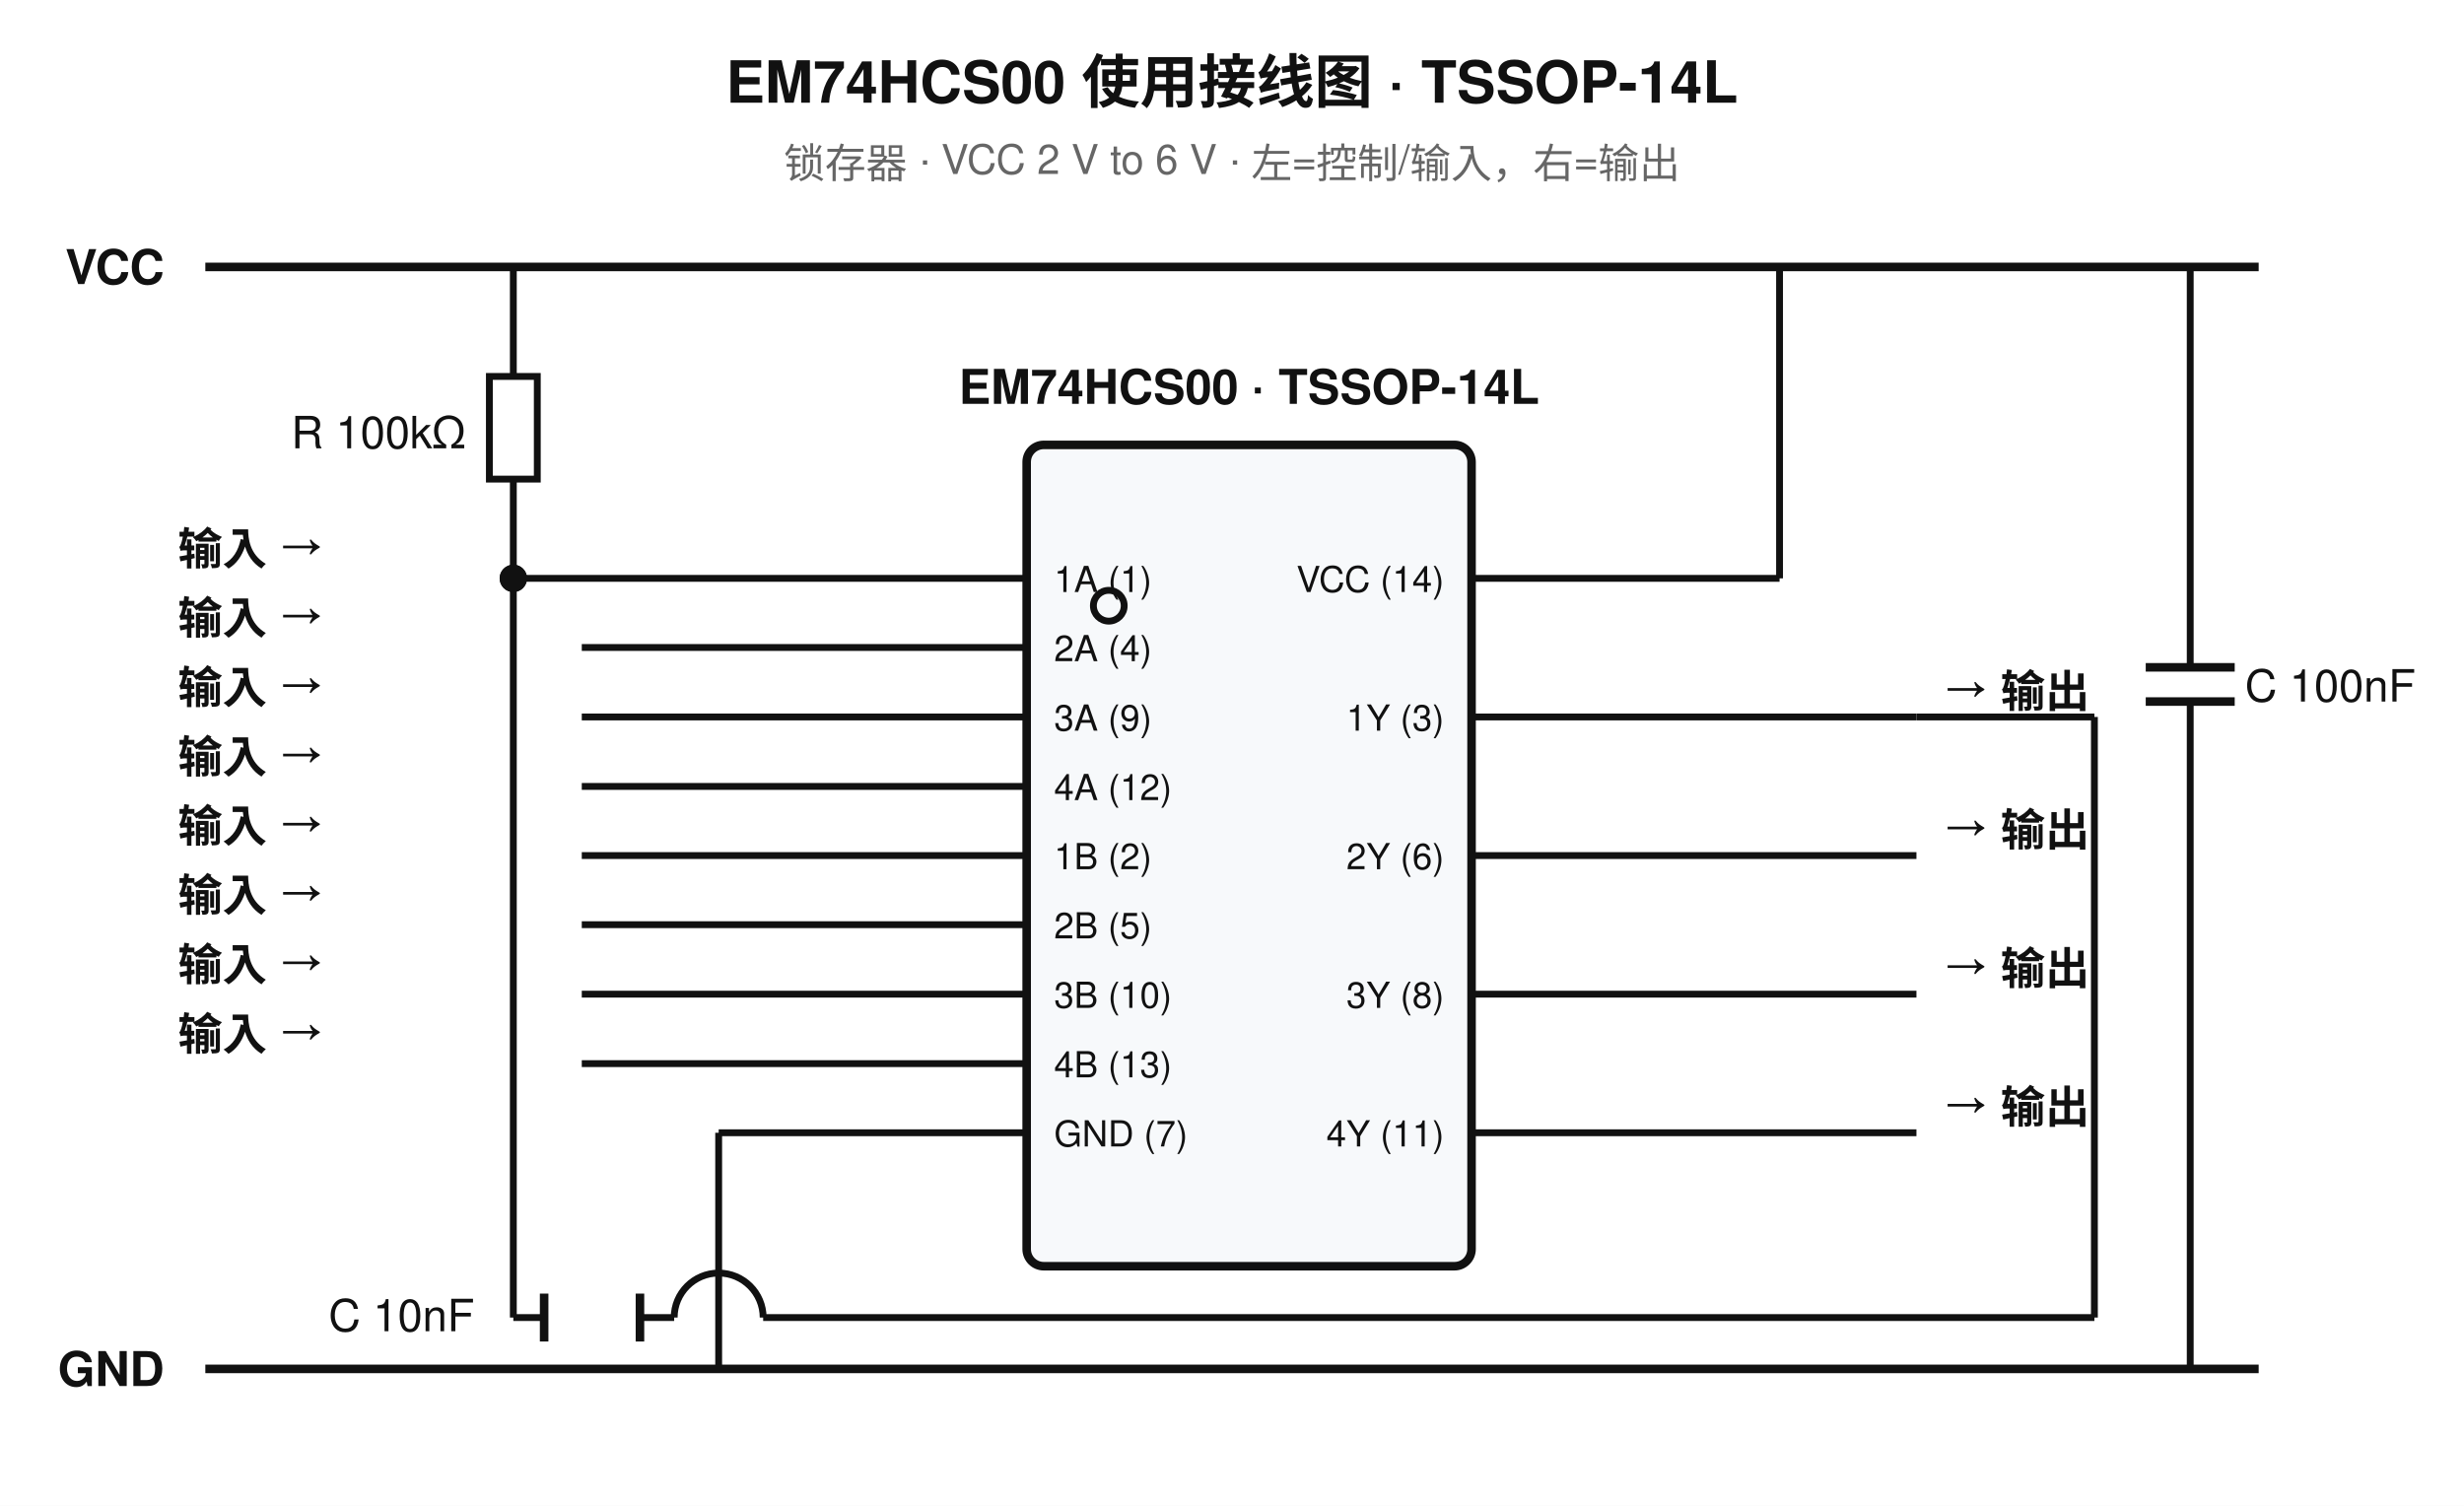
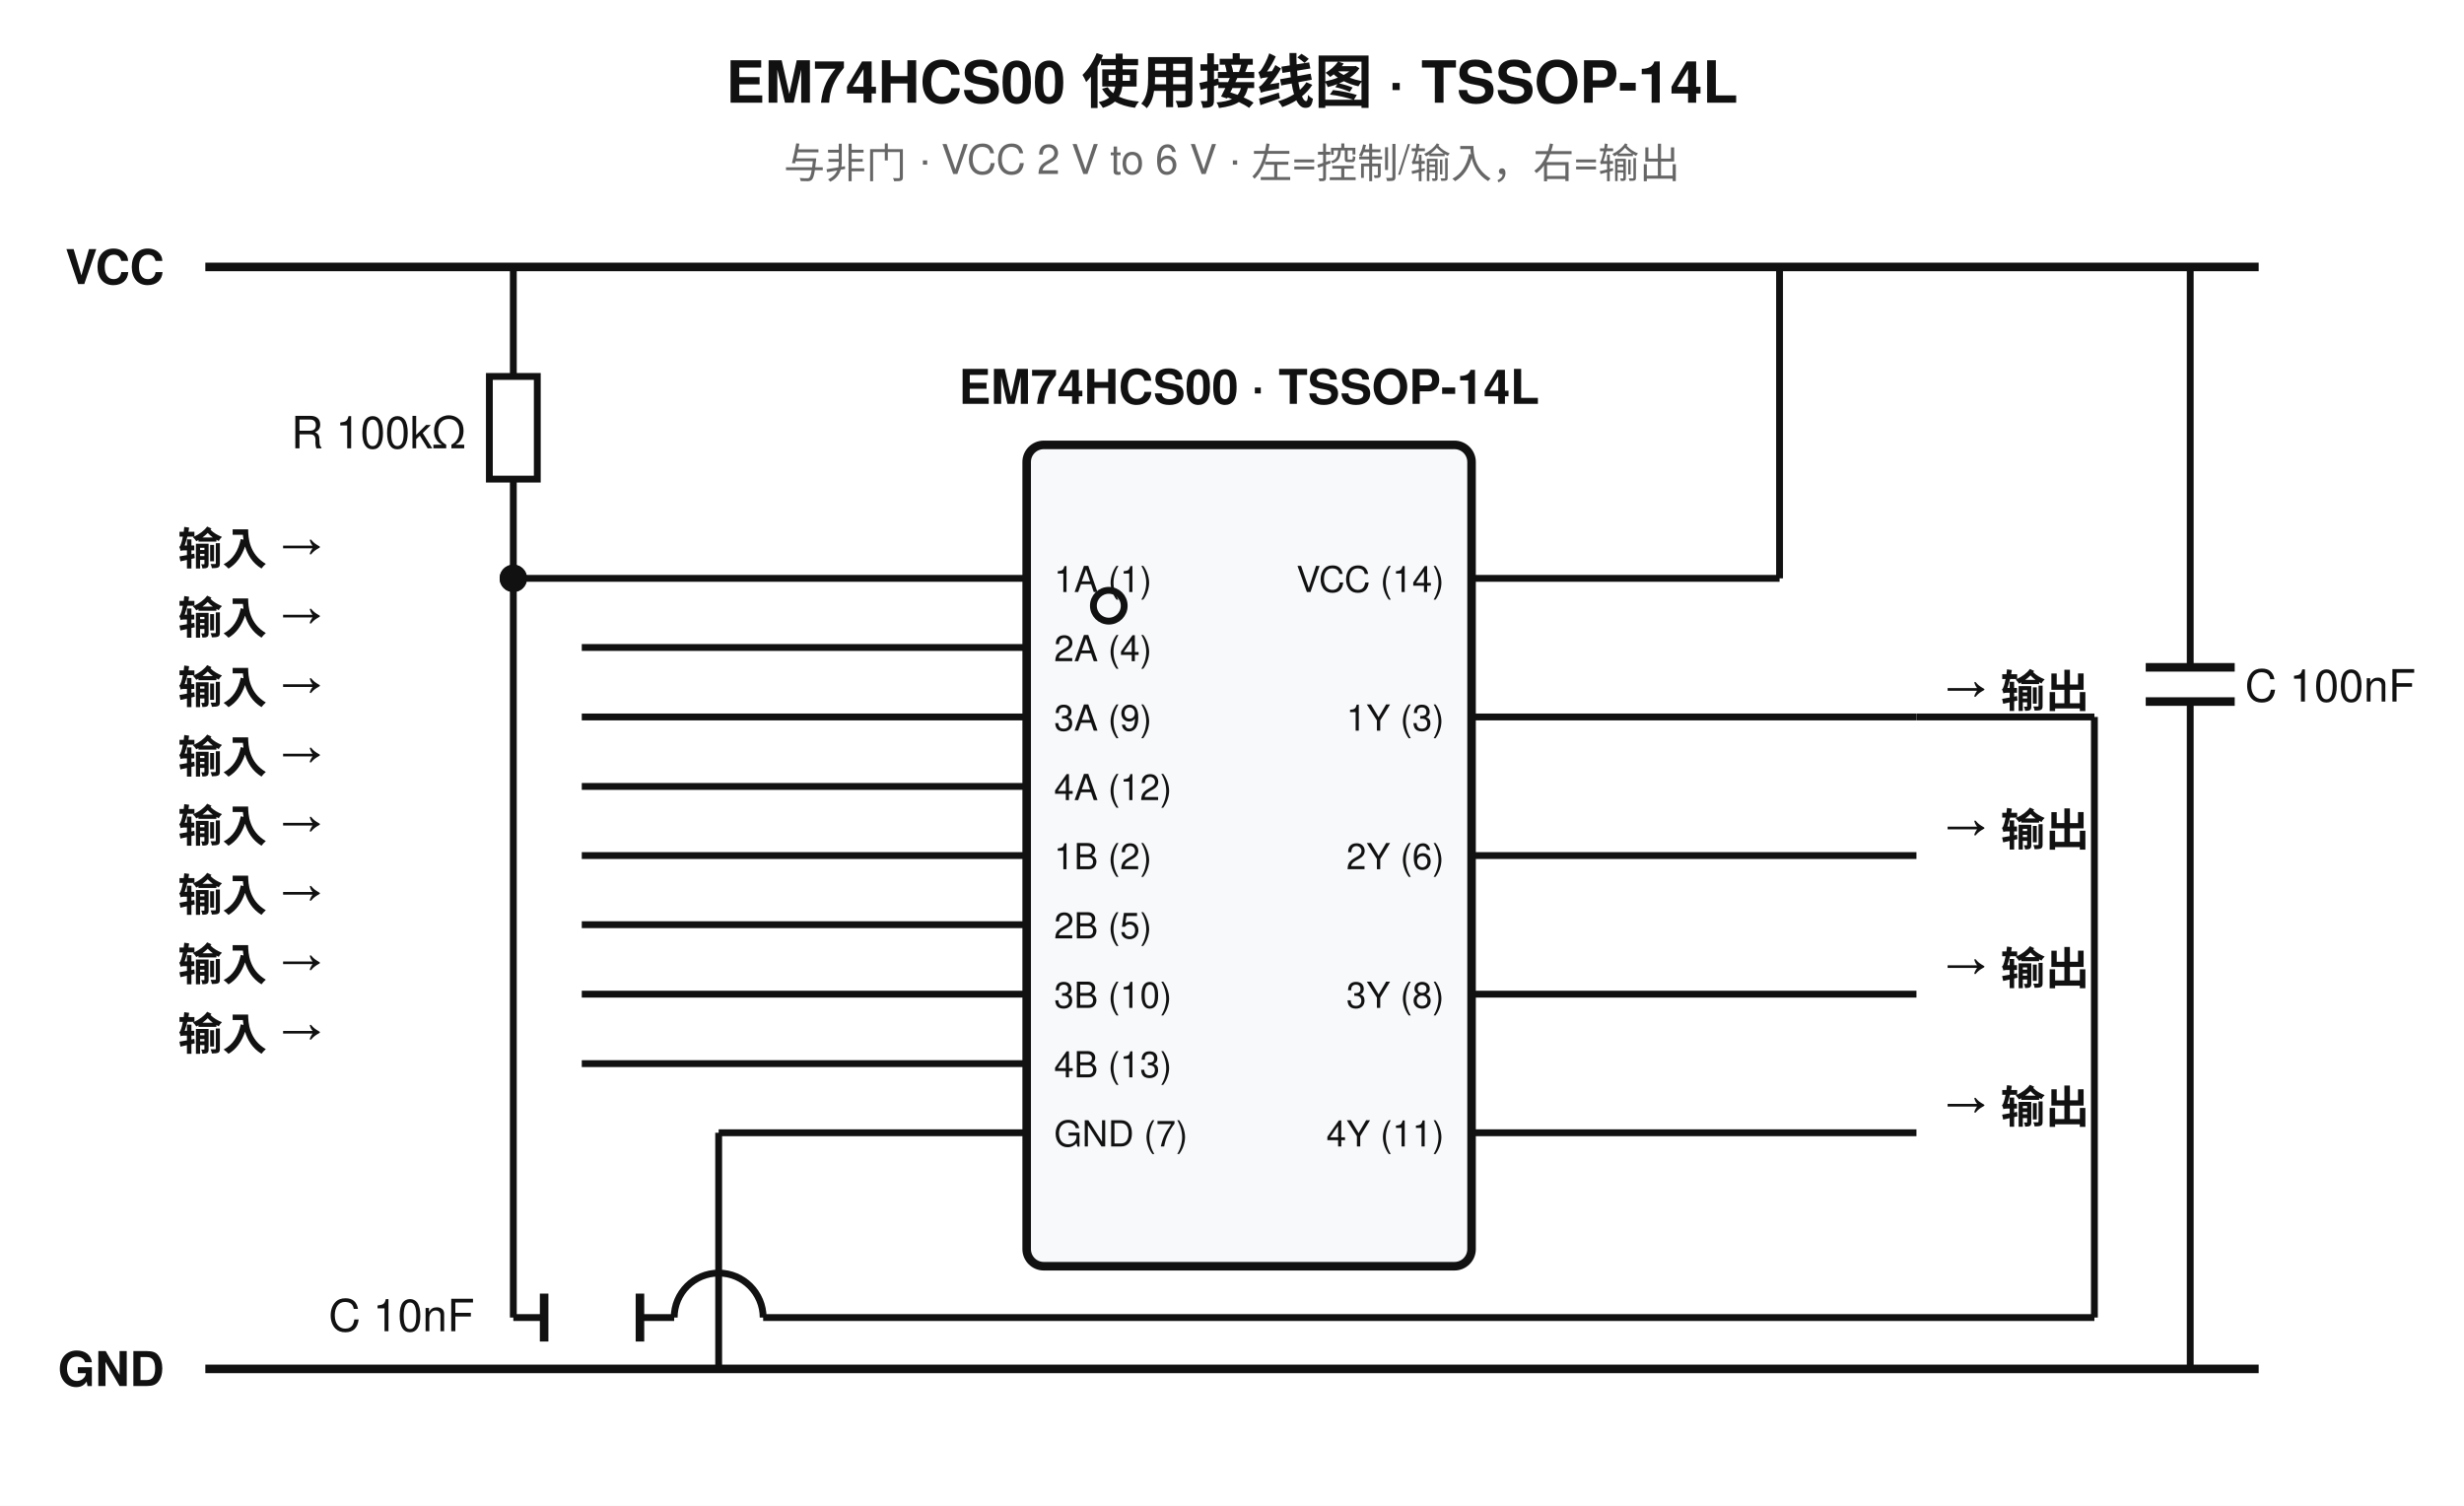
<svg xmlns="http://www.w3.org/2000/svg" viewBox="0 0 720 440" font-family="Helvetica,Arial,sans-serif">
  <rect width="720" height="440" fill="#fff" />
  <text x="360" y="30" text-anchor="middle" font-size="17" font-weight="bold" fill="#111">EM74HCS00 使用接线图 · TSSOP-14L</text>
-   <text x="360" y="52" text-anchor="middle" font-size="12" fill="#666">锁存器 · VCC 2 V to 6 V · 左=控制/输入，右=输出</text>
+   <text x="360" y="52" text-anchor="middle" font-size="12" fill="#666">与非门 · VCC 2 V to 6 V · 左=控制/输入，右=输出</text>
  <line x1="60" y1="78" x2="660" y2="78" stroke="#111" stroke-width="2.5" />
  <text x="48" y="83" text-anchor="end" font-size="14" font-weight="bold" fill="#111">VCC</text>
  <line x1="60" y1="400" x2="660" y2="400" stroke="#111" stroke-width="2.5" />
  <text x="48" y="405" text-anchor="end" font-size="14" font-weight="bold" fill="#111">GND</text>
  <text x="365" y="118" text-anchor="middle" font-size="14" font-weight="bold" fill="#111">EM74HCS00 · TSSOP-14L</text>
  <rect x="300" y="130" width="130" height="240" rx="5" fill="#f7f9fb" stroke="#111" stroke-width="2.5" />
  <text x="308" y="173.0" font-size="10.5" fill="#111">1A (1)</text>
  <line x1="300" y1="169.0" x2="150" y2="169.0" stroke="#111" stroke-width="2" />
  <line x1="150" y1="78" x2="150" y2="110.0" stroke="#111" stroke-width="2" />
  <rect x="143" y="110.0" width="14" height="30" fill="#fff" stroke="#111" stroke-width="2" />
  <line x1="150" y1="140.0" x2="150" y2="169.0" stroke="#111" stroke-width="2" />
  <circle cx="150" cy="169.0" r="4" fill="#111" />
  <text x="136" y="131.0" text-anchor="end" font-size="13" fill="#111">R 100kΩ</text>
  <text x="52" y="165.0" font-size="13" font-weight="bold" fill="#111">输入 →</text>
  <text x="308" y="193.2" font-size="10.5" fill="#111">2A (4)</text>
  <line x1="300" y1="189.2" x2="170" y2="189.2" stroke="#111" stroke-width="2" />
  <text x="52" y="185.2" font-size="13" font-weight="bold" fill="#111">输入 →</text>
  <text x="308" y="213.5" font-size="10.5" fill="#111">3A (9)</text>
  <line x1="300" y1="209.5" x2="170" y2="209.5" stroke="#111" stroke-width="2" />
  <text x="52" y="205.5" font-size="13" font-weight="bold" fill="#111">输入 →</text>
  <text x="308" y="233.8" font-size="10.5" fill="#111">4A (12)</text>
  <line x1="300" y1="229.8" x2="170" y2="229.8" stroke="#111" stroke-width="2" />
  <text x="52" y="225.8" font-size="13" font-weight="bold" fill="#111">输入 →</text>
  <text x="308" y="254.0" font-size="10.5" fill="#111">1B (2)</text>
  <line x1="300" y1="250.0" x2="170" y2="250.0" stroke="#111" stroke-width="2" />
  <text x="52" y="246.0" font-size="13" font-weight="bold" fill="#111">输入 →</text>
  <text x="308" y="274.2" font-size="10.5" fill="#111">2B (5)</text>
  <line x1="300" y1="270.2" x2="170" y2="270.2" stroke="#111" stroke-width="2" />
  <text x="52" y="266.2" font-size="13" font-weight="bold" fill="#111">输入 →</text>
  <text x="308" y="294.5" font-size="10.5" fill="#111">3B (10)</text>
  <line x1="300" y1="290.5" x2="170" y2="290.5" stroke="#111" stroke-width="2" />
  <text x="52" y="286.5" font-size="13" font-weight="bold" fill="#111">输入 →</text>
  <text x="308" y="314.8" font-size="10.5" fill="#111">4B (13)</text>
  <line x1="300" y1="310.8" x2="170" y2="310.8" stroke="#111" stroke-width="2" />
  <text x="52" y="306.8" font-size="13" font-weight="bold" fill="#111">输入 →</text>
  <text x="308" y="335.0" font-size="10.5" fill="#111">GND (7)</text>
  <line x1="300" y1="331.0" x2="210" y2="331.0" stroke="#111" stroke-width="2" />
  <line x1="210" y1="331.0" x2="210" y2="400" stroke="#111" stroke-width="2" />
  <text x="422" y="173.0" text-anchor="end" font-size="10.5" fill="#111">VCC (14)</text>
  <line x1="430" y1="169.0" x2="520" y2="169.0" stroke="#111" stroke-width="2" />
  <line x1="520" y1="169.0" x2="520" y2="78" stroke="#111" stroke-width="2" />
  <text x="422" y="213.5" text-anchor="end" font-size="10.5" fill="#111">1Y (3)</text>
  <line x1="430" y1="209.5" x2="560" y2="209.5" stroke="#111" stroke-width="2" />
  <text x="568" y="205.5" font-size="13" font-weight="bold" fill="#111">→ 输出</text>
  <text x="422" y="254.0" text-anchor="end" font-size="10.5" fill="#111">2Y (6)</text>
  <line x1="430" y1="250.0" x2="560" y2="250.0" stroke="#111" stroke-width="2" />
  <text x="568" y="246.0" font-size="13" font-weight="bold" fill="#111">→ 输出</text>
  <text x="422" y="294.5" text-anchor="end" font-size="10.5" fill="#111">3Y (8)</text>
  <line x1="430" y1="290.5" x2="560" y2="290.5" stroke="#111" stroke-width="2" />
  <text x="568" y="286.5" font-size="13" font-weight="bold" fill="#111">→ 输出</text>
  <text x="422" y="335.0" text-anchor="end" font-size="10.5" fill="#111">4Y (11)</text>
  <line x1="430" y1="331.0" x2="560" y2="331.0" stroke="#111" stroke-width="2" />
  <text x="568" y="327.0" font-size="13" font-weight="bold" fill="#111">→ 输出</text>
  <circle cx="324" cy="177.0" r="4.5" fill="none" stroke="#111" stroke-width="2" />
  <line x1="560" y1="209.5" x2="612" y2="209.5" stroke="#111" stroke-width="2" />
  <line x1="612" y1="209.5" x2="612" y2="385" stroke="#111" stroke-width="2" />
  <line x1="159" y1="385" x2="150" y2="385" stroke="#111" stroke-width="2" />
  <line x1="159" y1="378" x2="159" y2="392" stroke="#111" stroke-width="2.5" />
  <line x1="187" y1="378" x2="187" y2="392" stroke="#111" stroke-width="2.5" />
  <line x1="187" y1="385" x2="197" y2="385" stroke="#111" stroke-width="2" />
  <path d="M197,385 A13,13 0 0,1 223,385" fill="none" stroke="#111" stroke-width="2" />
  <line x1="223" y1="385" x2="612" y2="385" stroke="#111" stroke-width="2" />
  <text x="96" y="389" font-size="13" fill="#111">C 10nF</text>
  <line x1="150" y1="385" x2="150" y2="169.0" stroke="#111" stroke-width="2" />
  <circle cx="150" cy="169.0" r="4" fill="#111" />
  <text x="656" y="205" font-size="13" fill="#111">C 100nF</text>
  <line x1="640" y1="78" x2="640" y2="195" stroke="#111" stroke-width="2" />
  <line x1="627" y1="195" x2="653" y2="195" stroke="#111" stroke-width="2.5" />
  <line x1="627" y1="205" x2="653" y2="205" stroke="#111" stroke-width="2.5" />
  <line x1="640" y1="205" x2="640" y2="400" stroke="#111" stroke-width="2" />
</svg>
